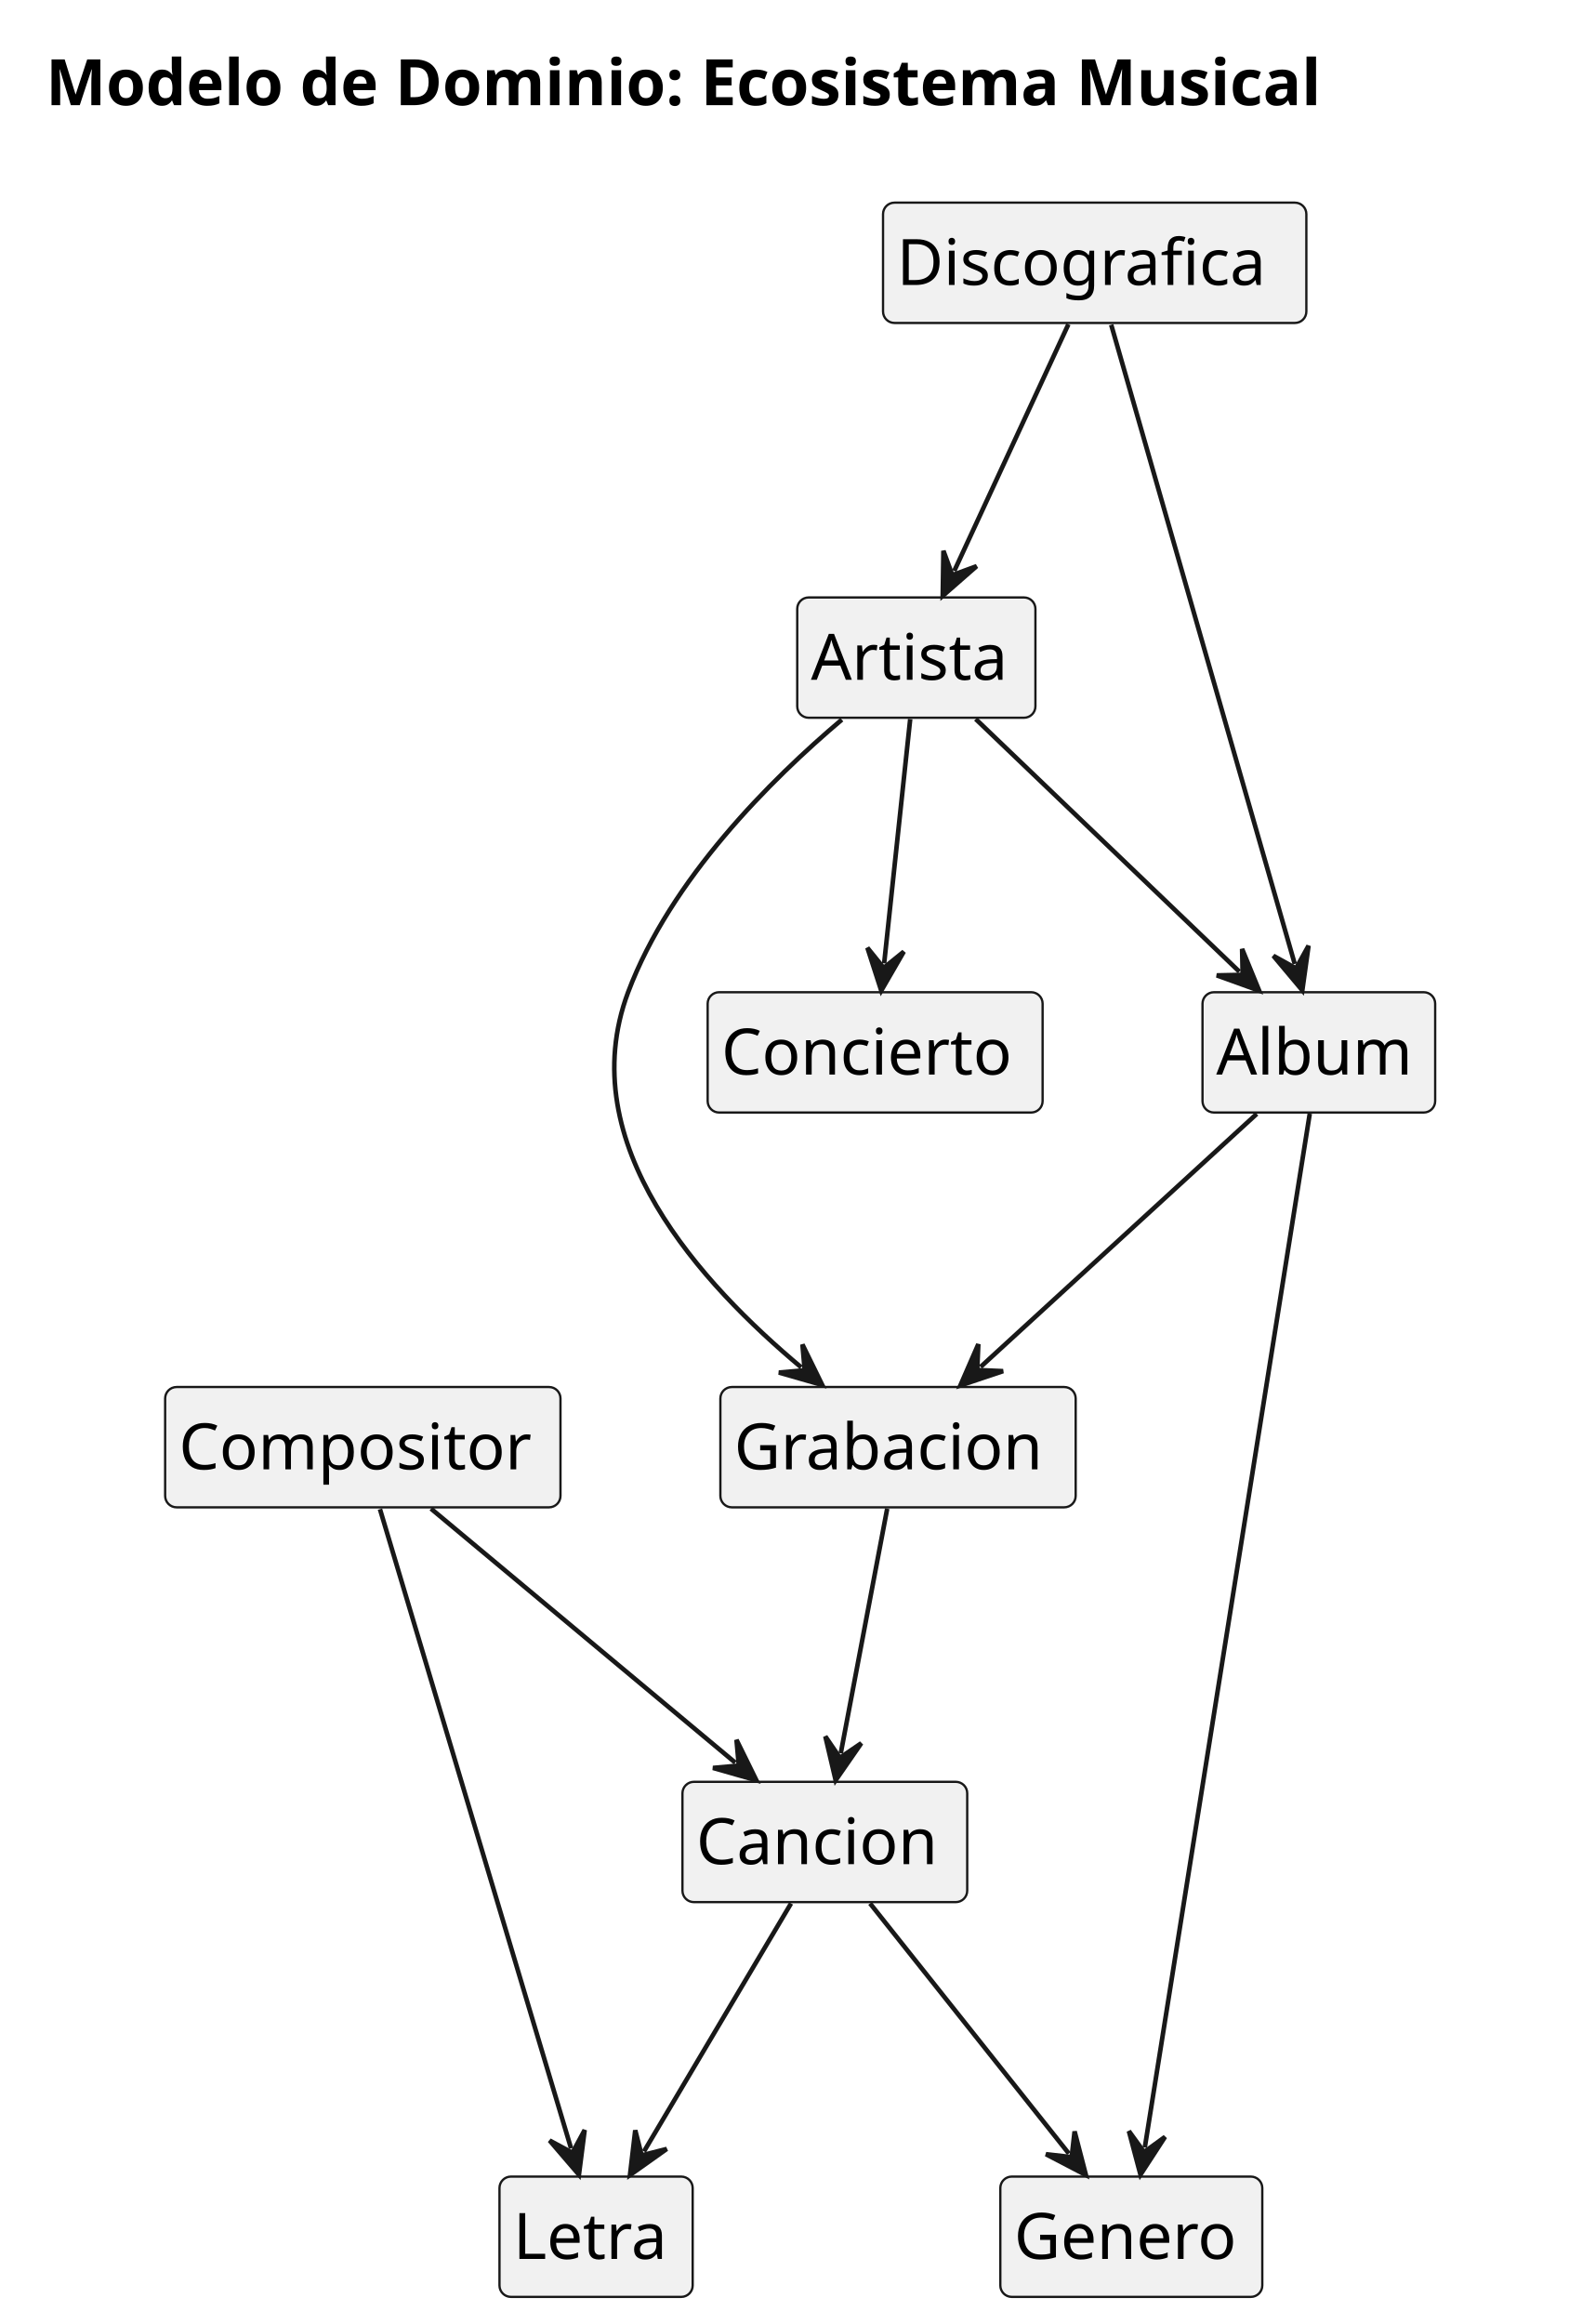
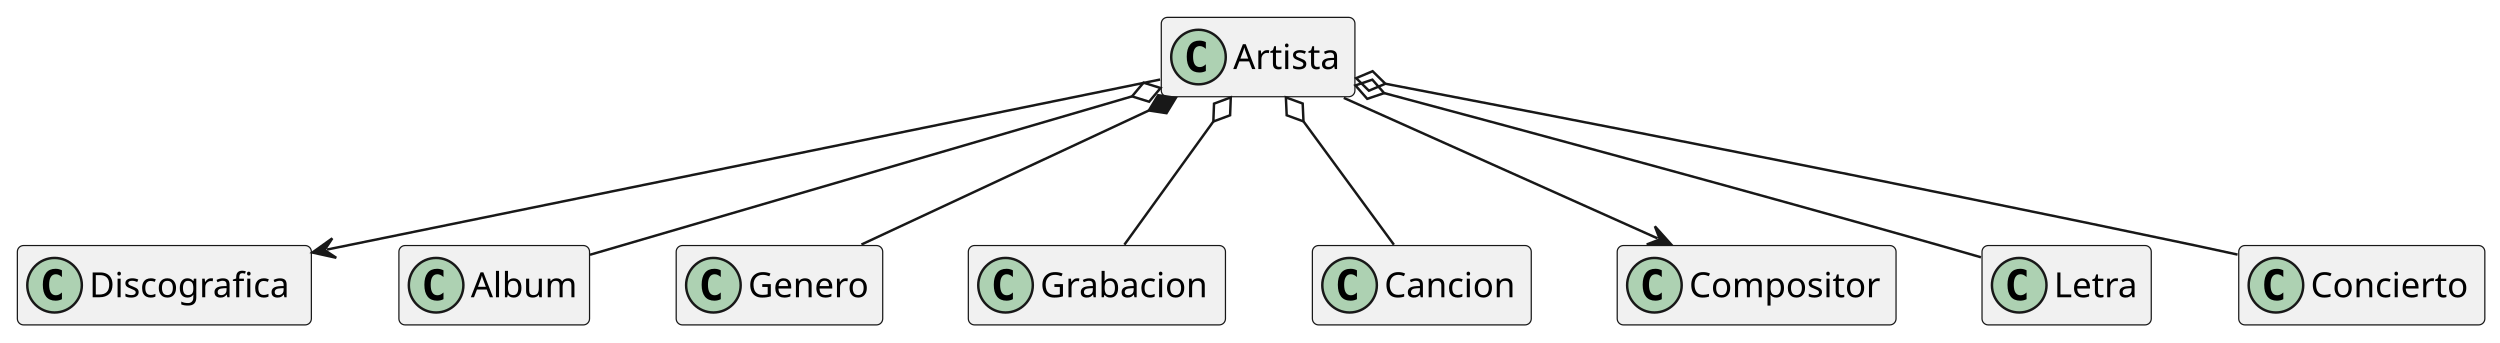
- <svg xmlns="http://www.w3.org/2000/svg" contentStyleType="text/css" data-diagram-type="CLASS" height="508px" preserveAspectRatio="none" style="width:343px;height:508px;background:#FFFFFF;" version="1.1" viewBox="0 0 343 508" width="343px" zoomAndPan="magnify">
+ <svg xmlns="http://www.w3.org/2000/svg" contentStyleType="text/css" data-diagram-type="CLASS" height="138px" preserveAspectRatio="none" style="width:1008px;height:138px;background:#FFFFFF;" version="1.1" viewBox="0 0 1008 138" width="1008px" zoomAndPan="magnify">
  <defs />
  <g>
-     <g class="title" data-source-line="6">
-       <text fill="#000000" font-family="sans-serif" font-size="14" font-weight="bold" lengthAdjust="spacing" textLength="315.848" x="10" y="22.995">Modelo de Dominio: Ecosistema Musical</text>
+     <g class="entity" data-qualified-name="Artista" data-source-line="3" id="ent0002">
+       <rect fill="#F1F1F1" height="32" rx="2.5" ry="2.5" style="stroke:#181818;stroke-width:0.5;" width="78.074" x="468.23" y="7" />
+       <ellipse cx="483.23" cy="23" fill="#ADD1B2" rx="11" ry="11" style="stroke:#181818;stroke-width:1;" />
+       <path d="M486.199,28.641 Q485.621,28.938 484.98,29.078 Q484.339,29.234 483.636,29.234 Q481.136,29.234 479.808,27.594 Q478.496,25.938 478.496,22.812 Q478.496,19.688 479.808,18.031 Q481.136,16.375 483.636,16.375 Q484.339,16.375 484.98,16.531 Q485.636,16.688 486.199,16.984 L486.199,19.703 Q485.574,19.125 484.98,18.859 Q484.386,18.578 483.761,18.578 Q482.418,18.578 481.73,19.656 Q481.043,20.719 481.043,22.812 Q481.043,24.906 481.73,25.984 Q482.418,27.047 483.761,27.047 Q484.386,27.047 484.98,26.781 Q485.574,26.5 486.199,25.922 L486.199,28.641 Z " fill="#000000" />
+       <text fill="#000000" font-family="sans-serif" font-size="14" lengthAdjust="spacing" textLength="46.074" x="497.23" y="27.847">Artista</text>
    </g>
-     <g class="entity" data-qualified-name="Artista" data-source-line="8" id="ent0002">
-       <rect fill="#F1F1F1" height="26.297" rx="2.5" ry="2.5" style="stroke:#181818;stroke-width:0.5;" width="52.074" x="174.282" y="130.597" />
-       <text fill="#000000" font-family="sans-serif" font-size="14" lengthAdjust="spacing" textLength="46.074" x="177.282" y="148.592">Artista</text>
+     <g class="entity" data-qualified-name="Discografica" data-source-line="6" id="ent0003">
+       <rect fill="#F1F1F1" height="32" rx="2.5" ry="2.5" style="stroke:#181818;stroke-width:0.5;" width="118.543" x="7" y="99" />
+       <ellipse cx="22" cy="115" fill="#ADD1B2" rx="11" ry="11" style="stroke:#181818;stroke-width:1;" />
+       <path d="M24.969,120.641 Q24.391,120.938 23.75,121.078 Q23.109,121.234 22.406,121.234 Q19.906,121.234 18.578,119.594 Q17.266,117.938 17.266,114.812 Q17.266,111.688 18.578,110.031 Q19.906,108.375 22.406,108.375 Q23.109,108.375 23.75,108.531 Q24.406,108.688 24.969,108.984 L24.969,111.703 Q24.344,111.125 23.75,110.859 Q23.156,110.578 22.531,110.578 Q21.188,110.578 20.5,111.656 Q19.812,112.719 19.812,114.812 Q19.812,116.906 20.5,117.984 Q21.188,119.047 22.531,119.047 Q23.156,119.047 23.75,118.781 Q24.344,118.5 24.969,117.922 L24.969,120.641 Z " fill="#000000" />
+       <text fill="#000000" font-family="sans-serif" font-size="14" lengthAdjust="spacing" textLength="86.543" x="36" y="119.847">Discografica</text>
    </g>
-     <g class="entity" data-qualified-name="Discografica" data-source-line="9" id="ent0003">
-       <rect fill="#F1F1F1" height="26.297" rx="2.5" ry="2.5" style="stroke:#181818;stroke-width:0.5;" width="92.543" x="193.042" y="44.297" />
-       <text fill="#000000" font-family="sans-serif" font-size="14" lengthAdjust="spacing" textLength="86.543" x="196.042" y="62.292">Discografica</text>
+     <g class="entity" data-qualified-name="Album" data-source-line="9" id="ent0004">
+       <rect fill="#F1F1F1" height="32" rx="2.5" ry="2.5" style="stroke:#181818;stroke-width:0.5;" width="76.864" x="160.84" y="99" />
+       <ellipse cx="175.84" cy="115" fill="#ADD1B2" rx="11" ry="11" style="stroke:#181818;stroke-width:1;" />
+       <path d="M178.809,120.641 Q178.231,120.938 177.59,121.078 Q176.949,121.234 176.246,121.234 Q173.746,121.234 172.418,119.594 Q171.106,117.938 171.106,114.812 Q171.106,111.688 172.418,110.031 Q173.746,108.375 176.246,108.375 Q176.949,108.375 177.59,108.531 Q178.246,108.688 178.809,108.984 L178.809,111.703 Q178.184,111.125 177.59,110.859 Q176.996,110.578 176.371,110.578 Q175.028,110.578 174.34,111.656 Q173.653,112.719 173.653,114.812 Q173.653,116.906 174.34,117.984 Q175.028,119.047 176.371,119.047 Q176.996,119.047 177.59,118.781 Q178.184,118.5 178.809,117.922 L178.809,120.641 Z " fill="#000000" />
+       <text fill="#000000" font-family="sans-serif" font-size="14" lengthAdjust="spacing" textLength="44.864" x="189.84" y="119.847">Album</text>
    </g>
-     <g class="entity" data-qualified-name="Album" data-source-line="10" id="ent0004">
-       <rect fill="#F1F1F1" height="26.297" rx="2.5" ry="2.5" style="stroke:#181818;stroke-width:0.5;" width="50.864" x="262.882" y="216.887" />
-       <text fill="#000000" font-family="sans-serif" font-size="14" lengthAdjust="spacing" textLength="44.864" x="265.882" y="234.882">Album</text>
+     <g class="entity" data-qualified-name="Genero" data-source-line="12" id="ent0005">
+       <rect fill="#F1F1F1" height="32" rx="2.5" ry="2.5" style="stroke:#181818;stroke-width:0.5;" width="83.269" x="272.64" y="99" />
+       <ellipse cx="287.64" cy="115" fill="#ADD1B2" rx="11" ry="11" style="stroke:#181818;stroke-width:1;" />
+       <path d="M290.609,120.641 Q290.031,120.938 289.39,121.078 Q288.749,121.234 288.046,121.234 Q285.546,121.234 284.218,119.594 Q282.906,117.938 282.906,114.812 Q282.906,111.688 284.218,110.031 Q285.546,108.375 288.046,108.375 Q288.749,108.375 289.39,108.531 Q290.046,108.688 290.609,108.984 L290.609,111.703 Q289.984,111.125 289.39,110.859 Q288.796,110.578 288.171,110.578 Q286.827,110.578 286.14,111.656 Q285.452,112.719 285.452,114.812 Q285.452,116.906 286.14,117.984 Q286.827,119.047 288.171,119.047 Q288.796,119.047 289.39,118.781 Q289.984,118.5 290.609,117.922 L290.609,120.641 Z " fill="#000000" />
+       <text fill="#000000" font-family="sans-serif" font-size="14" lengthAdjust="spacing" textLength="51.27" x="301.64" y="119.847">Genero</text>
    </g>
-     <g class="entity" data-qualified-name="Genero" data-source-line="11" id="ent0005">
-       <rect fill="#F1F1F1" height="26.297" rx="2.5" ry="2.5" style="stroke:#181818;stroke-width:0.5;" width="57.27" x="218.682" y="475.777" />
-       <text fill="#000000" font-family="sans-serif" font-size="14" lengthAdjust="spacing" textLength="51.27" x="221.682" y="493.772">Genero</text>
+     <g class="entity" data-qualified-name="Grabacion" data-source-line="15" id="ent0006">
+       <rect fill="#F1F1F1" height="32" rx="2.5" ry="2.5" style="stroke:#181818;stroke-width:0.5;" width="103.675" x="390.43" y="99" />
+       <ellipse cx="405.43" cy="115" fill="#ADD1B2" rx="11" ry="11" style="stroke:#181818;stroke-width:1;" />
+       <path d="M408.399,120.641 Q407.821,120.938 407.18,121.078 Q406.539,121.234 405.836,121.234 Q403.336,121.234 402.008,119.594 Q400.696,117.938 400.696,114.812 Q400.696,111.688 402.008,110.031 Q403.336,108.375 405.836,108.375 Q406.539,108.375 407.18,108.531 Q407.836,108.688 408.399,108.984 L408.399,111.703 Q407.774,111.125 407.18,110.859 Q406.586,110.578 405.961,110.578 Q404.618,110.578 403.93,111.656 Q403.243,112.719 403.243,114.812 Q403.243,116.906 403.93,117.984 Q404.618,119.047 405.961,119.047 Q406.586,119.047 407.18,118.781 Q407.774,118.5 408.399,117.922 L408.399,120.641 Z " fill="#000000" />
+       <text fill="#000000" font-family="sans-serif" font-size="14" lengthAdjust="spacing" textLength="71.675" x="419.43" y="119.847">Grabacion</text>
    </g>
-     <g class="entity" data-qualified-name="Grabacion" data-source-line="12" id="ent0006">
-       <rect fill="#F1F1F1" height="26.297" rx="2.5" ry="2.5" style="stroke:#181818;stroke-width:0.5;" width="77.675" x="157.482" y="303.187" />
-       <text fill="#000000" font-family="sans-serif" font-size="14" lengthAdjust="spacing" textLength="71.675" x="160.482" y="321.182">Grabacion</text>
+     <g class="entity" data-qualified-name="Cancion" data-source-line="18" id="ent0007">
+       <rect fill="#F1F1F1" height="32" rx="2.5" ry="2.5" style="stroke:#181818;stroke-width:0.5;" width="88.253" x="529.15" y="99" />
+       <ellipse cx="544.15" cy="115" fill="#ADD1B2" rx="11" ry="11" style="stroke:#181818;stroke-width:1;" />
+       <path d="M547.119,120.641 Q546.541,120.938 545.9,121.078 Q545.259,121.234 544.556,121.234 Q542.056,121.234 540.728,119.594 Q539.416,117.938 539.416,114.812 Q539.416,111.688 540.728,110.031 Q542.056,108.375 544.556,108.375 Q545.259,108.375 545.9,108.531 Q546.556,108.688 547.119,108.984 L547.119,111.703 Q546.494,111.125 545.9,110.859 Q545.306,110.578 544.681,110.578 Q543.337,110.578 542.65,111.656 Q541.962,112.719 541.962,114.812 Q541.962,116.906 542.65,117.984 Q543.337,119.047 544.681,119.047 Q545.306,119.047 545.9,118.781 Q546.494,118.5 547.119,117.922 L547.119,120.641 Z " fill="#000000" />
+       <text fill="#000000" font-family="sans-serif" font-size="14" lengthAdjust="spacing" textLength="56.253" x="558.15" y="119.847">Cancion</text>
    </g>
-     <g class="entity" data-qualified-name="Cancion" data-source-line="13" id="ent0007">
-       <rect fill="#F1F1F1" height="26.297" rx="2.5" ry="2.5" style="stroke:#181818;stroke-width:0.5;" width="62.253" x="149.192" y="389.487" />
-       <text fill="#000000" font-family="sans-serif" font-size="14" lengthAdjust="spacing" textLength="56.253" x="152.192" y="407.482">Cancion</text>
+     <g class="entity" data-qualified-name="Compositor" data-source-line="21" id="ent0008">
+       <rect fill="#F1F1F1" height="32" rx="2.5" ry="2.5" style="stroke:#181818;stroke-width:0.5;" width="112.425" x="652.06" y="99" />
+       <ellipse cx="667.06" cy="115" fill="#ADD1B2" rx="11" ry="11" style="stroke:#181818;stroke-width:1;" />
+       <path d="M670.029,120.641 Q669.451,120.938 668.81,121.078 Q668.169,121.234 667.466,121.234 Q664.966,121.234 663.638,119.594 Q662.326,117.938 662.326,114.812 Q662.326,111.688 663.638,110.031 Q664.966,108.375 667.466,108.375 Q668.169,108.375 668.81,108.531 Q669.466,108.688 670.029,108.984 L670.029,111.703 Q669.404,111.125 668.81,110.859 Q668.216,110.578 667.591,110.578 Q666.247,110.578 665.56,111.656 Q664.872,112.719 664.872,114.812 Q664.872,116.906 665.56,117.984 Q666.247,119.047 667.591,119.047 Q668.216,119.047 668.81,118.781 Q669.404,118.5 670.029,117.922 L670.029,120.641 Z " fill="#000000" />
+       <text fill="#000000" font-family="sans-serif" font-size="14" lengthAdjust="spacing" textLength="80.425" x="681.06" y="119.847">Compositor</text>
    </g>
-     <g class="entity" data-qualified-name="Compositor" data-source-line="14" id="ent0008">
-       <rect fill="#F1F1F1" height="26.297" rx="2.5" ry="2.5" style="stroke:#181818;stroke-width:0.5;" width="86.425" x="36.102" y="303.187" />
-       <text fill="#000000" font-family="sans-serif" font-size="14" lengthAdjust="spacing" textLength="80.425" x="39.102" y="321.182">Compositor</text>
+     <g class="entity" data-qualified-name="Letra" data-source-line="24" id="ent0009">
+       <rect fill="#F1F1F1" height="32" rx="2.5" ry="2.5" style="stroke:#181818;stroke-width:0.5;" width="68.237" x="799.15" y="99" />
+       <ellipse cx="814.15" cy="115" fill="#ADD1B2" rx="11" ry="11" style="stroke:#181818;stroke-width:1;" />
+       <path d="M817.119,120.641 Q816.541,120.938 815.9,121.078 Q815.259,121.234 814.556,121.234 Q812.056,121.234 810.728,119.594 Q809.416,117.938 809.416,114.812 Q809.416,111.688 810.728,110.031 Q812.056,108.375 814.556,108.375 Q815.259,108.375 815.9,108.531 Q816.556,108.688 817.119,108.984 L817.119,111.703 Q816.494,111.125 815.9,110.859 Q815.306,110.578 814.681,110.578 Q813.337,110.578 812.65,111.656 Q811.962,112.719 811.962,114.812 Q811.962,116.906 812.65,117.984 Q813.337,119.047 814.681,119.047 Q815.306,119.047 815.9,118.781 Q816.494,118.5 817.119,117.922 L817.119,120.641 Z " fill="#000000" />
+       <text fill="#000000" font-family="sans-serif" font-size="14" lengthAdjust="spacing" textLength="36.237" x="828.15" y="119.847">Letra</text>
    </g>
-     <g class="entity" data-qualified-name="Letra" data-source-line="15" id="ent0009">
-       <rect fill="#F1F1F1" height="26.297" rx="2.5" ry="2.5" style="stroke:#181818;stroke-width:0.5;" width="42.237" x="109.192" y="475.777" />
-       <text fill="#000000" font-family="sans-serif" font-size="14" lengthAdjust="spacing" textLength="36.237" x="112.192" y="493.772">Letra</text>
+     <g class="entity" data-qualified-name="Concierto" data-source-line="27" id="ent0010">
+       <rect fill="#F1F1F1" height="32" rx="2.5" ry="2.5" style="stroke:#181818;stroke-width:0.5;" width="99.225" x="902.66" y="99" />
+       <ellipse cx="917.66" cy="115" fill="#ADD1B2" rx="11" ry="11" style="stroke:#181818;stroke-width:1;" />
+       <path d="M920.629,120.641 Q920.051,120.938 919.41,121.078 Q918.769,121.234 918.066,121.234 Q915.566,121.234 914.238,119.594 Q912.926,117.938 912.926,114.812 Q912.926,111.688 914.238,110.031 Q915.566,108.375 918.066,108.375 Q918.769,108.375 919.41,108.531 Q920.066,108.688 920.629,108.984 L920.629,111.703 Q920.004,111.125 919.41,110.859 Q918.816,110.578 918.191,110.578 Q916.847,110.578 916.16,111.656 Q915.472,112.719 915.472,114.812 Q915.472,116.906 916.16,117.984 Q916.847,119.047 918.191,119.047 Q918.816,119.047 919.41,118.781 Q920.004,118.5 920.629,117.922 L920.629,120.641 Z " fill="#000000" />
+       <text fill="#000000" font-family="sans-serif" font-size="14" lengthAdjust="spacing" textLength="67.225" x="931.66" y="119.847">Concierto</text>
    </g>
-     <g class="entity" data-qualified-name="Concierto" data-source-line="16" id="ent0010">
-       <rect fill="#F1F1F1" height="26.297" rx="2.5" ry="2.5" style="stroke:#181818;stroke-width:0.5;" width="73.225" x="154.702" y="216.887" />
-       <text fill="#000000" font-family="sans-serif" font-size="14" lengthAdjust="spacing" textLength="67.225" x="157.702" y="234.882">Concierto</text>
+     <g class="link" data-entity-1="ent0002" data-entity-2="ent0005" data-link-type="composition" data-source-line="30" id="lnk11">
+       <path codeLine="30" d="M463.215,44.544 C427.765,61.084 382.75,82.06 347.34,98.58" fill="none" id="Artista-backto-Genero" style="stroke:#181818;stroke-width:1;" />
+       <polygon fill="#181818" points="474.09,39.47,466.961,38.382,463.215,44.544,470.344,45.632,474.09,39.47" style="stroke:#181818;stroke-width:1;" />
    </g>
-     <g class="link" data-entity-1="ent0003" data-entity-2="ent0002" data-link-type="dependency" data-source-line="20" id="lnk11">
-       <path codeLine="20" d="M233.562,70.887 C226.182,86.817 216.003,108.842 208.613,124.802" fill="none" id="Discografica-to-Artista" style="stroke:#181818;stroke-width:1;" />
-       <polygon fill="#181818" points="206.092,130.247,213.503,123.761,208.193,125.71,206.244,120.399,206.092,130.247" style="stroke:#181818;stroke-width:1;" />
+     <g class="link" data-entity-1="ent0002" data-entity-2="ent0004" data-link-type="aggregation" data-source-line="31" id="lnk12">
+       <path codeLine="31" d="M456.431,38.855 C397.071,56.195 296.8,85.5 237.87,102.72" fill="none" id="Artista-backto-Album" style="stroke:#181818;stroke-width:1;" />
+       <polygon fill="none" points="467.95,35.49,461.069,33.333,456.431,38.855,463.312,41.012,467.95,35.49" style="stroke:#181818;stroke-width:1;" />
    </g>
-     <g class="link" data-entity-1="ent0003" data-entity-2="ent0004" data-link-type="dependency" data-source-line="21" id="lnk12">
-       <path codeLine="21" d="M242.922,70.987 C251.982,102.537 273.987,179.14 283.047,210.71" fill="none" id="Discografica-to-Album" style="stroke:#181818;stroke-width:1;" />
-       <polygon fill="#181818" points="284.702,216.477,286.064,206.723,283.322,211.671,278.374,208.929,284.702,216.477" style="stroke:#181818;stroke-width:1;" />
+     <g class="link" data-entity-1="ent0002" data-entity-2="ent0010" data-link-type="aggregation" data-source-line="32" id="lnk13">
+       <path codeLine="32" d="M558.577,33.763 C627.437,46.923 762.04,72.98 885.27,99 C890.75,100.16 896.48,101.4 902.18,102.65" fill="none" id="Artista-backto-Concierto" style="stroke:#181818;stroke-width:1;" />
+       <polygon fill="none" points="546.79,31.51,551.933,36.565,558.577,33.763,553.434,28.707,546.79,31.51" style="stroke:#181818;stroke-width:1;" />
    </g>
-     <g class="link" data-entity-1="ent0002" data-entity-2="ent0010" data-link-type="dependency" data-source-line="23" id="lnk13">
-       <path codeLine="23" d="M198.982,157.177 C197.282,173.117 194.987,194.621 193.287,210.581" fill="none" id="Artista-to-Concierto" style="stroke:#181818;stroke-width:1;" />
-       <polygon fill="#181818" points="192.652,216.547,197.583,208.021,193.181,211.575,189.627,207.174,192.652,216.547" style="stroke:#181818;stroke-width:1;" />
+     <g class="link" data-entity-1="ent0002" data-entity-2="ent0006" data-link-type="aggregation" data-source-line="33" id="lnk14">
+       <path codeLine="33" d="M489.221,48.996 C477.261,65.546 465.33,82.08 453.35,98.66" fill="none" id="Artista-backto-Grabacion" style="stroke:#181818;stroke-width:1;" />
+       <polygon fill="none" points="496.25,39.27,489.494,41.79,489.221,48.996,495.978,46.476,496.25,39.27" style="stroke:#181818;stroke-width:1;" />
    </g>
-     <g class="link" data-entity-1="ent0002" data-entity-2="ent0006" data-link-type="dependency" data-source-line="24" id="lnk14">
-       <path codeLine="24" d="M184.032,157.307 C168.652,170.297 146.602,192.137 137.312,216.887 C124.852,250.097 153.642,280.864 175.152,298.884" fill="none" id="Artista-to-Grabacion" style="stroke:#181818;stroke-width:1;" />
-       <polygon fill="#181818" points="179.752,302.737,175.421,293.891,175.919,299.526,170.284,300.024,179.752,302.737" style="stroke:#181818;stroke-width:1;" />
+     <g class="link" data-entity-1="ent0002" data-entity-2="ent0007" data-link-type="aggregation" data-source-line="34" id="lnk15">
+       <path codeLine="34" d="M525.564,48.949 C537.694,65.499 549.86,82.08 562.02,98.66" fill="none" id="Artista-backto-Cancion" style="stroke:#181818;stroke-width:1;" />
+       <polygon fill="none" points="518.47,39.27,518.791,46.474,525.564,48.949,525.243,41.745,518.47,39.27" style="stroke:#181818;stroke-width:1;" />
    </g>
-     <g class="link" data-entity-1="ent0002" data-entity-2="ent0004" data-link-type="dependency" data-source-line="25" id="lnk15">
-       <path codeLine="25" d="M213.302,157.177 C229.932,173.117 254.279,196.436 270.939,212.396" fill="none" id="Artista-to-Album" style="stroke:#181818;stroke-width:1;" />
-       <polygon fill="#181818" points="275.272,216.547,271.54,207.433,271.661,213.088,266.006,213.209,275.272,216.547" style="stroke:#181818;stroke-width:1;" />
+     <g class="link" data-entity-1="ent0002" data-entity-2="ent0009" data-link-type="aggregation" data-source-line="35" id="lnk16">
+       <path codeLine="35" d="M558.093,37.537 C611.514,51.807 698.47,75.25 782.27,99 C787.6,100.51 793.23,102.14 798.73,103.74" fill="none" id="Artista-backto-Letra" style="stroke:#181818;stroke-width:1;" />
+       <polygon fill="none" points="546.5,34.44,551.264,39.853,558.093,37.537,553.329,32.124,546.5,34.44" style="stroke:#181818;stroke-width:1;" />
    </g>
-     <g class="link" data-entity-1="ent0004" data-entity-2="ent0006" data-link-type="dependency" data-source-line="27" id="lnk16">
-       <path codeLine="27" d="M274.742,243.477 C257.342,259.417 231.786,282.834 214.366,298.794" fill="none" id="Album-to-Grabacion" style="stroke:#181818;stroke-width:1;" />
-       <polygon fill="#181818" points="209.942,302.847,219.28,299.716,213.628,299.469,213.875,293.818,209.942,302.847" style="stroke:#181818;stroke-width:1;" />
+     <g class="link" data-entity-1="ent0002" data-entity-2="ent0003" data-link-type="dependency" data-source-line="36" id="lnk17">
+       <path codeLine="36" d="M467.75,32.07 C390.16,47.9 223.399,81.93 131.839,100.62" fill="none" id="Artista-to-Discografica" style="stroke:#181818;stroke-width:1;" />
+       <polygon fill="#181818" points="125.96,101.82,135.578,103.939,130.859,100.82,133.978,96.101,125.96,101.82" style="stroke:#181818;stroke-width:1;" />
    </g>
-     <g class="link" data-entity-1="ent0004" data-entity-2="ent0005" data-link-type="dependency" data-source-line="28" id="lnk17">
-       <path codeLine="28" d="M286.332,243.427 C279.412,286.827 257.237,425.762 250.267,469.432" fill="none" id="Album-to-Genero" style="stroke:#181818;stroke-width:1;" />
-       <polygon fill="#181818" points="249.322,475.357,254.69,467.1,250.11,470.419,246.79,465.839,249.322,475.357" style="stroke:#181818;stroke-width:1;" />
-     </g>
-     <g class="link" data-entity-1="ent0006" data-entity-2="ent0007" data-link-type="dependency" data-source-line="30" id="lnk18">
-       <path codeLine="30" d="M193.952,329.777 C190.932,345.707 186.83,367.282 183.8,383.252" fill="none" id="Grabacion-to-Cancion" style="stroke:#181818;stroke-width:1;" />
-       <polygon fill="#181818" points="182.682,389.147,188.289,381.05,183.614,384.235,180.429,379.559,182.682,389.147" style="stroke:#181818;stroke-width:1;" />
-     </g>
-     <g class="link" data-entity-1="ent0007" data-entity-2="ent0009" data-link-type="dependency" data-source-line="32" id="lnk19">
-       <path codeLine="32" d="M172.932,416.067 C163.482,432.007 150.253,454.317 140.783,470.277" fill="none" id="Cancion-to-Letra" style="stroke:#181818;stroke-width:1;" />
-       <polygon fill="#181818" points="137.722,475.437,145.754,469.738,140.273,471.137,138.874,465.656,137.722,475.437" style="stroke:#181818;stroke-width:1;" />
-     </g>
-     <g class="link" data-entity-1="ent0007" data-entity-2="ent0005" data-link-type="dependency" data-source-line="33" id="lnk20">
-       <path codeLine="33" d="M190.202,416.067 C202.872,432.007 220.968,454.781 233.657,470.74" fill="none" id="Cancion-to-Genero" style="stroke:#181818;stroke-width:1;" />
-       <polygon fill="#181818" points="237.392,475.437,234.921,465.903,234.28,471.523,228.66,470.882,237.392,475.437" style="stroke:#181818;stroke-width:1;" />
-     </g>
-     <g class="link" data-entity-1="ent0008" data-entity-2="ent0007" data-link-type="dependency" data-source-line="35" id="lnk21">
-       <path codeLine="35" d="M94.222,329.777 C113.312,345.707 141.616,369.332 160.746,385.302" fill="none" id="Compositor-to-Cancion" style="stroke:#181818;stroke-width:1;" />
-       <polygon fill="#181818" points="165.352,389.147,161.006,380.308,161.513,385.943,155.879,386.45,165.352,389.147" style="stroke:#181818;stroke-width:1;" />
-     </g>
-     <g class="link" data-entity-1="ent0008" data-entity-2="ent0009" data-link-type="dependency" data-source-line="36" id="lnk22">
-       <path codeLine="36" d="M83.062,329.877 C92.492,361.427 115.403,438.048 124.843,469.618" fill="none" id="Compositor-to-Letra" style="stroke:#181818;stroke-width:1;" />
-       <polygon fill="#181818" points="126.562,475.367,127.816,465.598,125.129,470.577,120.151,467.89,126.562,475.367" style="stroke:#181818;stroke-width:1;" />
+     <g class="link" data-entity-1="ent0002" data-entity-2="ent0008" data-link-type="dependency" data-source-line="37" id="lnk18">
+       <path codeLine="37" d="M541.82,39.47 C578.75,56.01 631.474,79.607 668.354,96.127" fill="none" id="Artista-to-Compositor" style="stroke:#181818;stroke-width:1;" />
+       <polygon fill="#181818" points="673.83,98.58,667.252,91.25,669.267,96.536,663.981,98.551,673.83,98.58" style="stroke:#181818;stroke-width:1;" />
    </g>
  </g>
</svg>
